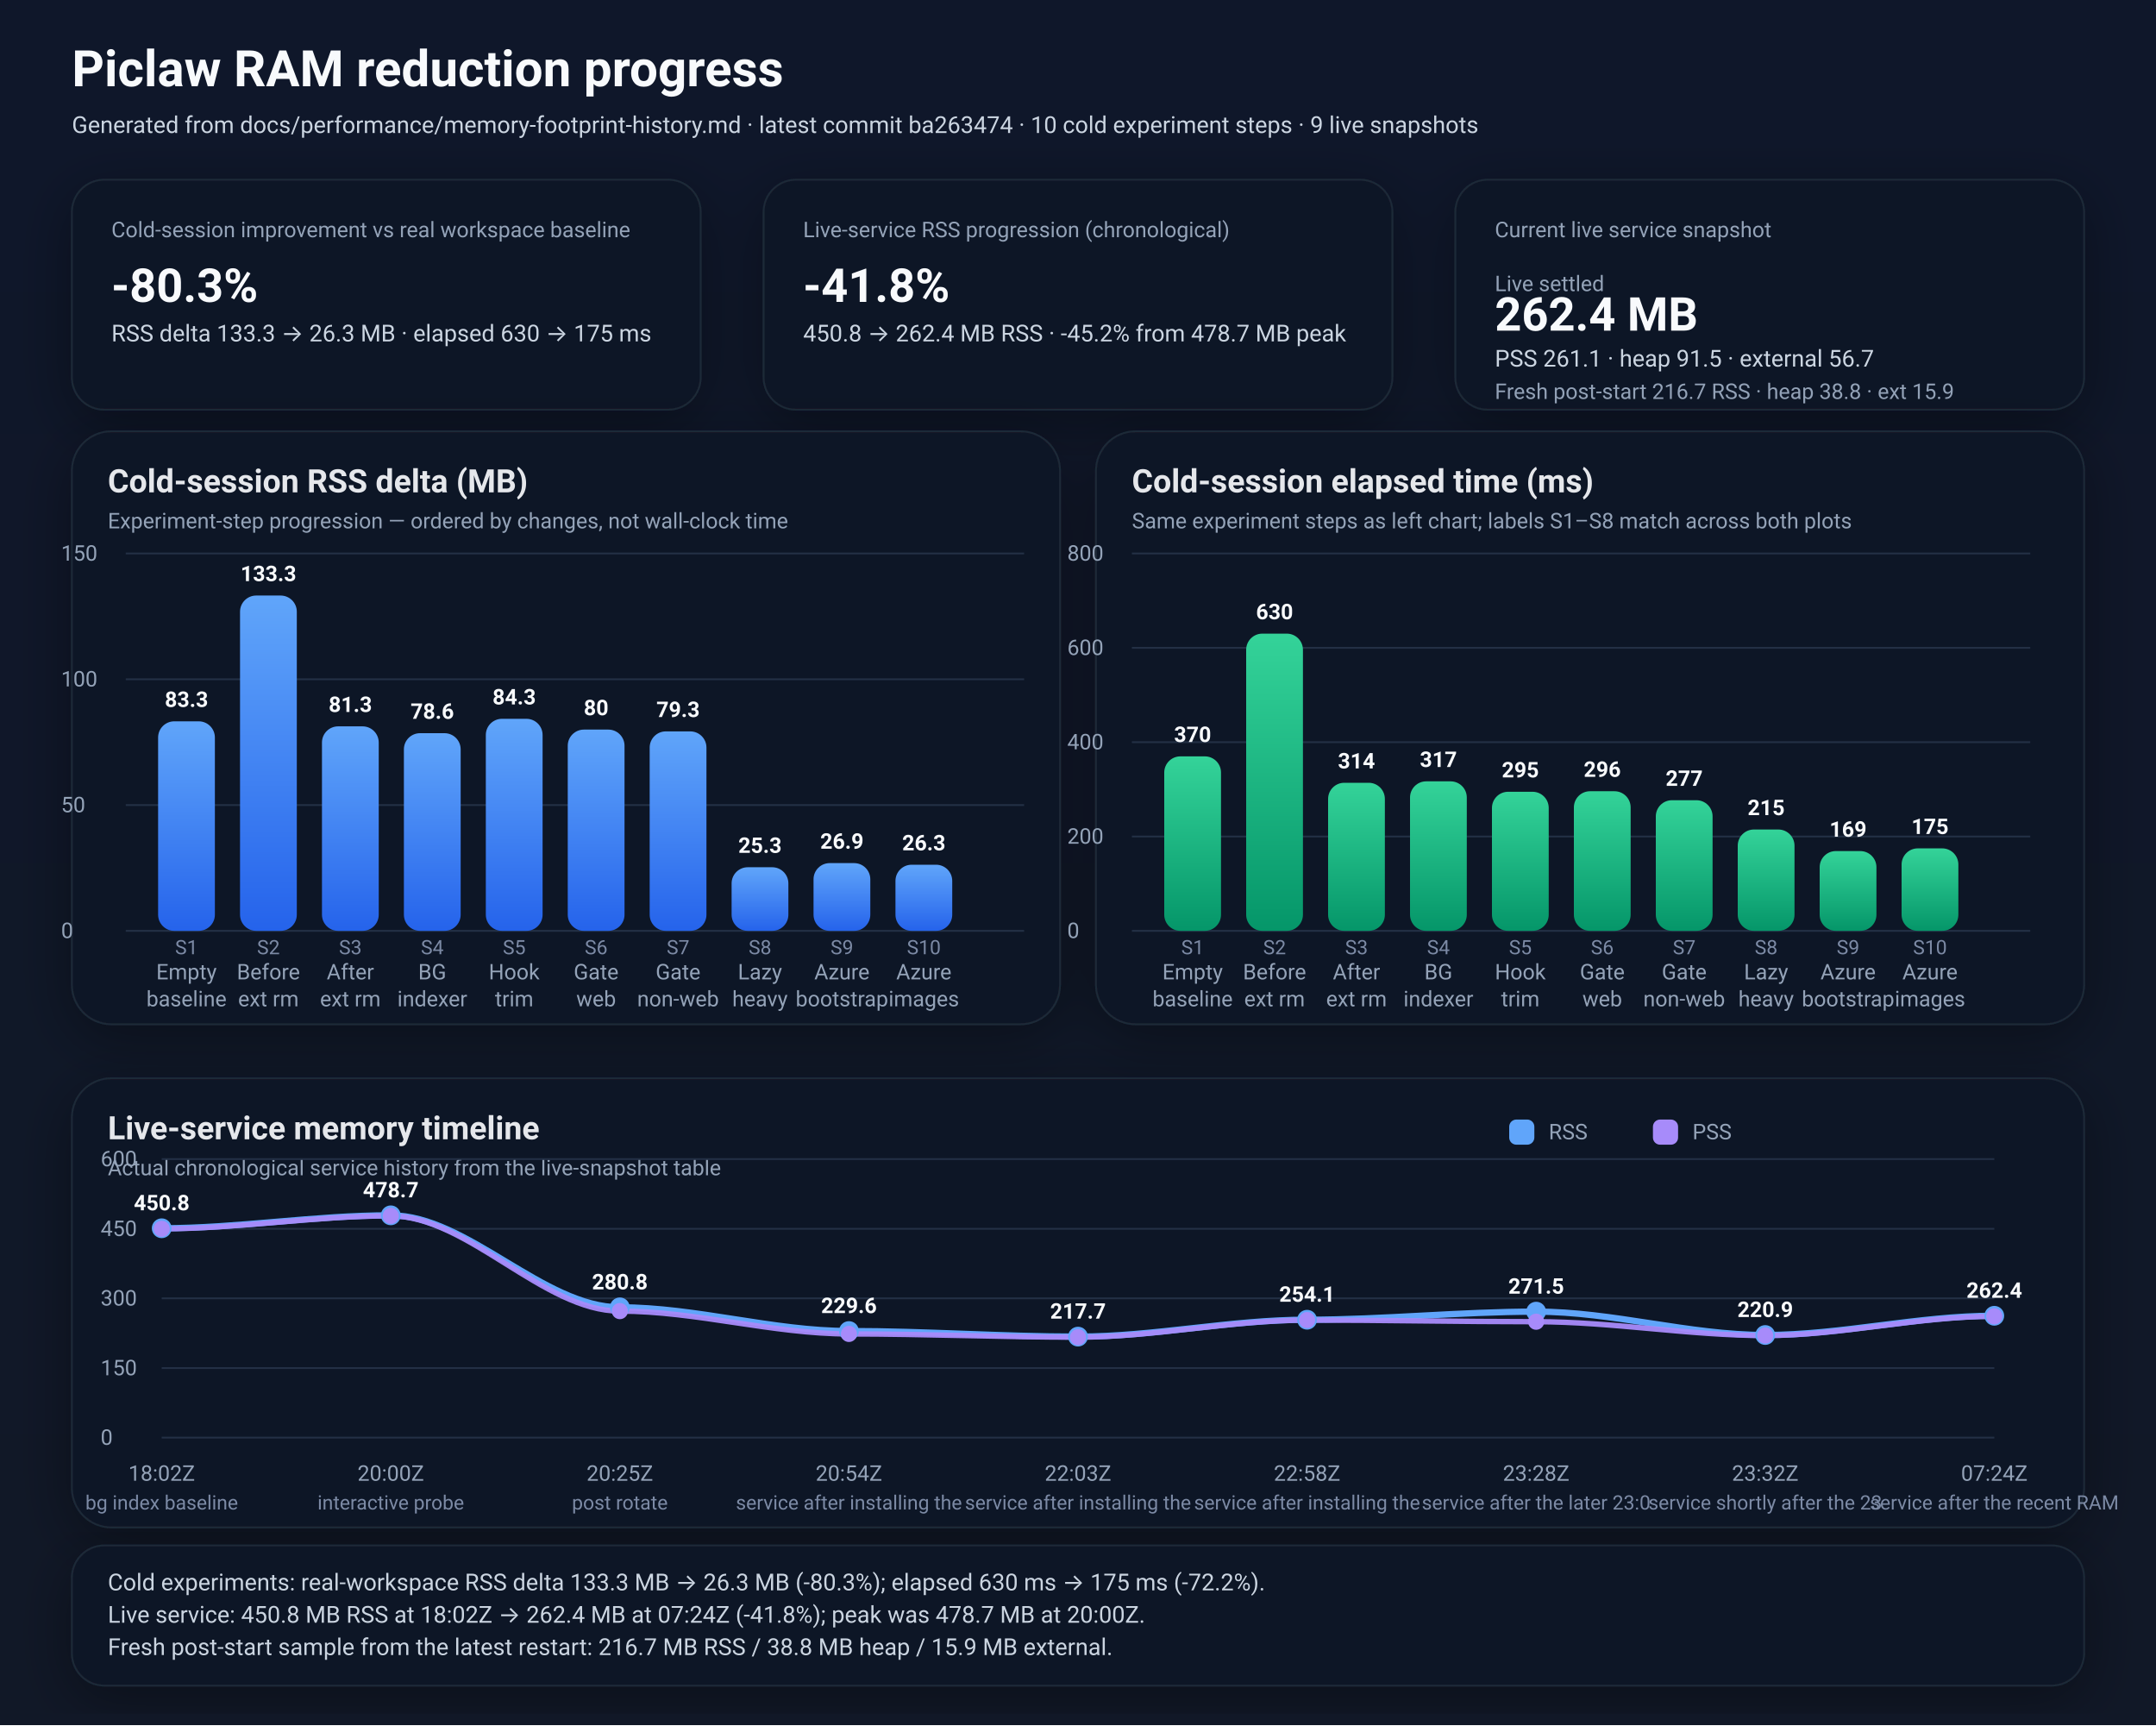
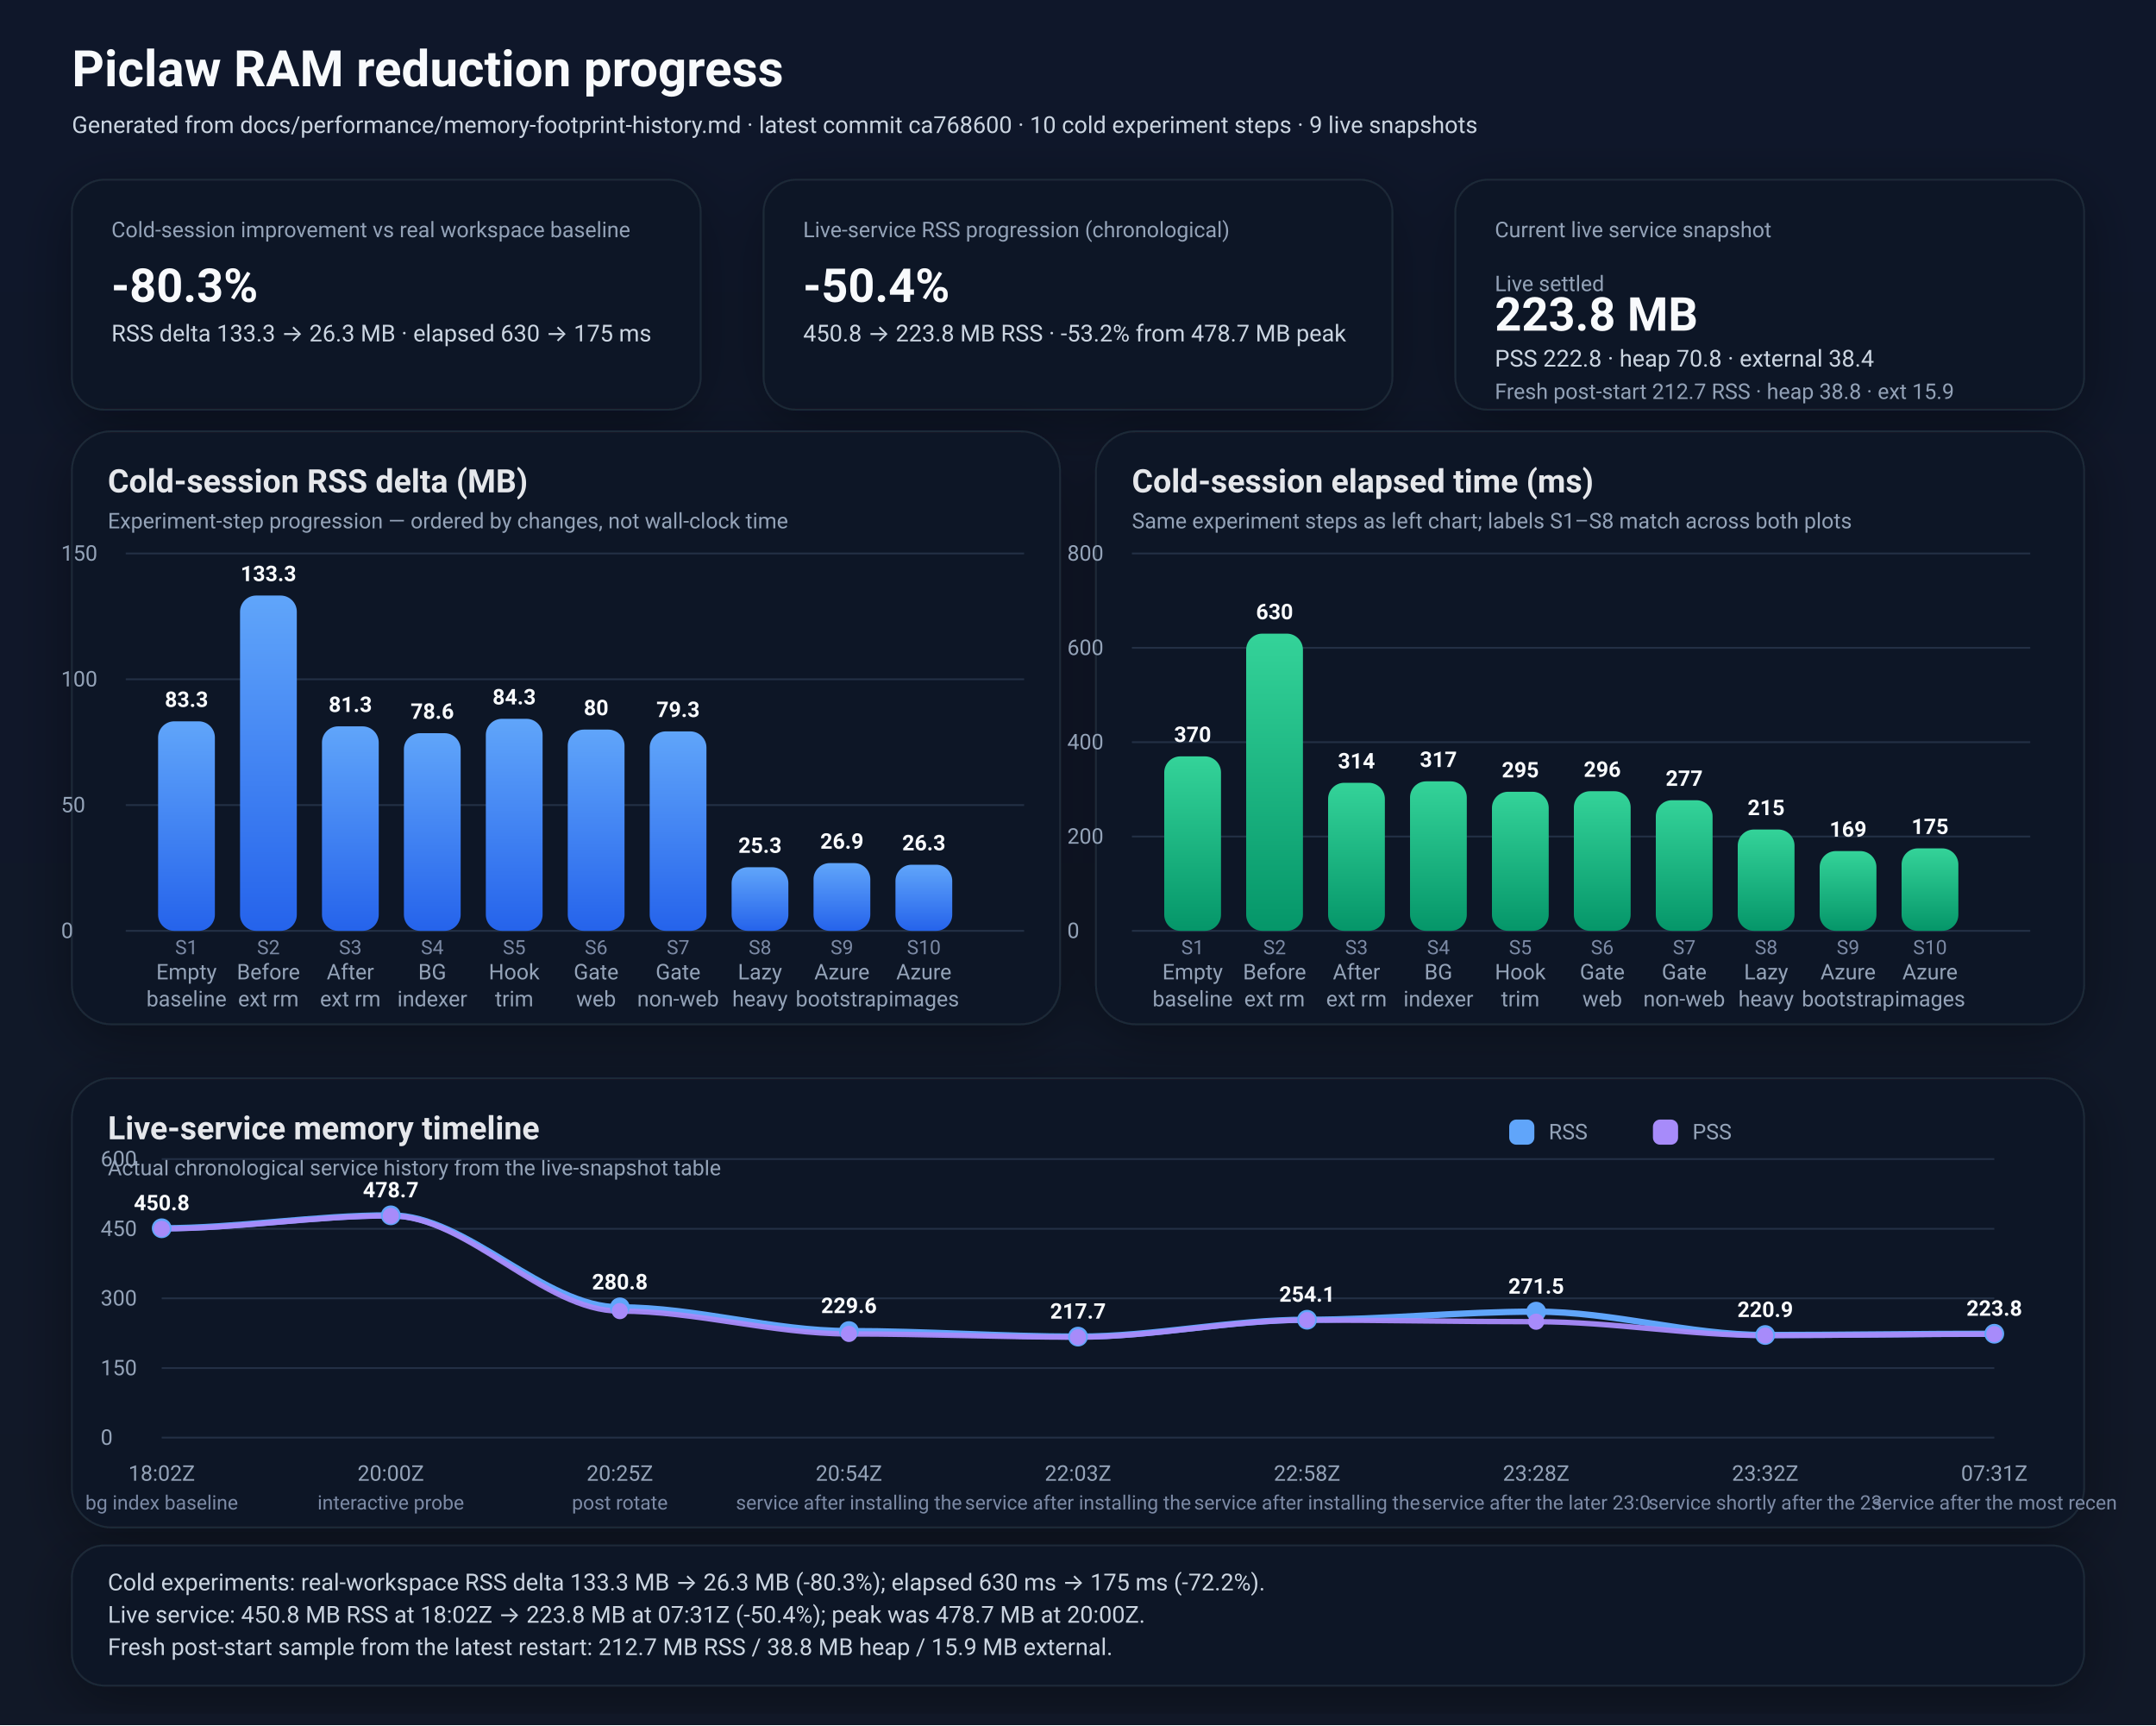
<svg xmlns="http://www.w3.org/2000/svg" width="1200" height="960" viewBox="0 0 1200 960" role="img" aria-labelledby="title desc">
  <defs>
    <linearGradient id="bg" x1="0" y1="0" x2="0" y2="1">
      <stop offset="0%" stop-color="#0f172a" />
      <stop offset="100%" stop-color="#111827" />
    </linearGradient>
    <linearGradient id="barBlue" x1="0" y1="0" x2="0" y2="1">
      <stop offset="0%" stop-color="#60a5fa" />
      <stop offset="100%" stop-color="#2563eb" />
    </linearGradient>
    <linearGradient id="barGreen" x1="0" y1="0" x2="0" y2="1">
      <stop offset="0%" stop-color="#34d399" />
      <stop offset="100%" stop-color="#059669" />
    </linearGradient>
    <filter id="shadow" x="-20%" y="-20%" width="140%" height="140%">
      <feDropShadow dx="0" dy="8" stdDeviation="16" flood-color="#000000" flood-opacity="0.35" />
    </filter>
    <style>
      .h1 { font: 700 28px ui-sans-serif, system-ui, -apple-system, Segoe UI, Roboto, sans-serif; fill: #f8fafc; }
      .h2 { font: 700 18px ui-sans-serif, system-ui, -apple-system, Segoe UI, Roboto, sans-serif; fill: #e5e7eb; }
      .body { font: 13px ui-sans-serif, system-ui, -apple-system, Segoe UI, Roboto, sans-serif; fill: #cbd5e1; }
      .small { font: 12px ui-sans-serif, system-ui, -apple-system, Segoe UI, Roboto, sans-serif; fill: #94a3b8; }
      .tiny { font: 11px ui-sans-serif, system-ui, -apple-system, Segoe UI, Roboto, sans-serif; fill: #7c8aa5; }
      .axis { font: 12px ui-sans-serif, system-ui, -apple-system, Segoe UI, Roboto, sans-serif; fill: #94a3b8; }
      .value { font: 700 12px ui-sans-serif, system-ui, -apple-system, Segoe UI, Roboto, sans-serif; fill: #f8fafc; }
      .metric { font: 700 26px ui-sans-serif, system-ui, -apple-system, Segoe UI, Roboto, sans-serif; fill: #f8fafc; }
    </style>
  </defs>
  <rect x="0" y="0" width="1200" height="960" fill="url(#bg)" />
  <text x="40" y="48" class="h1">Piclaw RAM reduction progress</text>
-   <text x="40" y="74" class="body">Generated from docs/performance/memory-footprint-history.md · latest commit ba263474 · 10 cold experiment steps · 9 live snapshots</text>
+   <text x="40" y="74" class="body">Generated from docs/performance/memory-footprint-history.md · latest commit ca768600 · 10 cold experiment steps · 9 live snapshots</text>
  <g filter="url(#shadow)">
    <rect x="40" y="100" width="350" height="128" rx="18" fill="#111827" stroke="#1f2937" />
    <rect x="425" y="100" width="350" height="128" rx="18" fill="#111827" stroke="#1f2937" />
    <rect x="810" y="100" width="350" height="128" rx="18" fill="#111827" stroke="#1f2937" />
  </g>
  <text x="62" y="132" class="small">Cold-session improvement vs real workspace baseline</text>
  <text x="62" y="168" class="metric" fill="#60a5fa">-80.3%</text>
  <text x="62" y="190" class="body">RSS delta 133.3 → 26.3 MB · elapsed 630 → 175 ms</text>
  <text x="447" y="132" class="small">Live-service RSS progression (chronological)</text>
-   <text x="447" y="168" class="metric" fill="#a78bfa">-41.8%</text>
-   <text x="447" y="190" class="body">450.8 → 262.4 MB RSS · -45.2% from 478.7 MB peak</text>
+   <text x="447" y="168" class="metric" fill="#a78bfa">-50.4%</text>
+   <text x="447" y="190" class="body">450.8 → 223.8 MB RSS · -53.2% from 478.7 MB peak</text>
  <text x="832" y="132" class="small">Current live service snapshot</text>
  <text x="832" y="162" class="small">Live settled</text>
-   <text x="832" y="184" class="metric">262.4 MB</text>
-   <text x="832" y="204" class="body">PSS 261.1 · heap 91.5 · external 56.7</text>
-   <text x="832" y="222" class="small">Fresh post-start 216.7 RSS · heap 38.8 · ext 15.9</text>
+   <text x="832" y="184" class="metric">223.8 MB</text>
+   <text x="832" y="204" class="body">PSS 222.8 · heap 70.8 · external 38.4</text>
+   <text x="832" y="222" class="small">Fresh post-start 212.7 RSS · heap 38.8 · ext 15.9</text>
  <g filter="url(#shadow)">
    <rect x="40" y="240" width="550" height="330" rx="22" fill="#111827" stroke="#1f2937" />
    <rect x="610" y="240" width="550" height="330" rx="22" fill="#111827" stroke="#1f2937" />
  </g>
  <text x="60" y="274" class="h2">Cold-session RSS delta (MB)</text>
  <text x="60" y="294" class="small">Experiment-step progression — ordered by changes, not wall-clock time</text>
  <text x="630" y="274" class="h2">Cold-session elapsed time (ms)</text>
  <text x="630" y="294" class="small">Same experiment steps as left chart; labels S1–S8 match across both plots</text>
  <line x1="70" y1="518.0" x2="570" y2="518.0" stroke="#233045" stroke-width="1" />
  <text x="34" y="522.0" class="axis">0</text>
  <line x1="70" y1="448.0" x2="570" y2="448.0" stroke="#233045" stroke-width="1" />
  <text x="34" y="452.0" class="axis">50</text>
  <line x1="70" y1="378.0" x2="570" y2="378.0" stroke="#233045" stroke-width="1" />
  <text x="34" y="382.0" class="axis">100</text>
  <line x1="70" y1="308.0" x2="570" y2="308.0" stroke="#233045" stroke-width="1" />
  <text x="34" y="312.0" class="axis">150</text>
  <line x1="630" y1="518.0" x2="1130" y2="518.0" stroke="#233045" stroke-width="1" />
  <text x="594" y="522.0" class="axis">0</text>
  <line x1="630" y1="465.5" x2="1130" y2="465.5" stroke="#233045" stroke-width="1" />
  <text x="594" y="469.5" class="axis">200</text>
  <line x1="630" y1="413.0" x2="1130" y2="413.0" stroke="#233045" stroke-width="1" />
  <text x="594" y="417.0" class="axis">400</text>
  <line x1="630" y1="360.5" x2="1130" y2="360.5" stroke="#233045" stroke-width="1" />
  <text x="594" y="364.5" class="axis">600</text>
  <line x1="630" y1="308.0" x2="1130" y2="308.0" stroke="#233045" stroke-width="1" />
  <text x="594" y="312.0" class="axis">800</text>
  <rect x="88.0" y="401.4" width="31.6" height="116.6" rx="9" fill="url(#barBlue)" />
  <text x="103.8" y="393.4" text-anchor="middle" class="value">83.3</text>
  <text x="103.8" y="531" text-anchor="middle" class="tiny">S1</text>
  <text x="103.8" y="545" text-anchor="middle" class="small">Empty</text>
  <text x="103.8" y="560" text-anchor="middle" class="small">baseline</text>
  <rect x="133.6" y="331.4" width="31.6" height="186.6" rx="9" fill="url(#barBlue)" />
  <text x="149.4" y="323.4" text-anchor="middle" class="value">133.3</text>
  <text x="149.4" y="531" text-anchor="middle" class="tiny">S2</text>
  <text x="149.4" y="545" text-anchor="middle" class="small">Before</text>
  <text x="149.4" y="560" text-anchor="middle" class="small">ext rm</text>
  <rect x="179.2" y="404.2" width="31.6" height="113.8" rx="9" fill="url(#barBlue)" />
  <text x="195.0" y="396.2" text-anchor="middle" class="value">81.3</text>
  <text x="195.0" y="531" text-anchor="middle" class="tiny">S3</text>
  <text x="195.0" y="545" text-anchor="middle" class="small">After</text>
  <text x="195.0" y="560" text-anchor="middle" class="small">ext rm</text>
  <rect x="224.8" y="408.0" width="31.6" height="110.0" rx="9" fill="url(#barBlue)" />
  <text x="240.6" y="400.0" text-anchor="middle" class="value">78.6</text>
  <text x="240.6" y="531" text-anchor="middle" class="tiny">S4</text>
  <text x="240.6" y="545" text-anchor="middle" class="small">BG</text>
  <text x="240.6" y="560" text-anchor="middle" class="small">indexer</text>
  <rect x="270.4" y="400.0" width="31.6" height="118.0" rx="9" fill="url(#barBlue)" />
  <text x="286.2" y="392.0" text-anchor="middle" class="value">84.3</text>
  <text x="286.2" y="531" text-anchor="middle" class="tiny">S5</text>
  <text x="286.2" y="545" text-anchor="middle" class="small">Hook</text>
  <text x="286.2" y="560" text-anchor="middle" class="small">trim</text>
  <rect x="316.0" y="406.0" width="31.6" height="112.0" rx="9" fill="url(#barBlue)" />
  <text x="331.8" y="398.0" text-anchor="middle" class="value">80</text>
  <text x="331.8" y="531" text-anchor="middle" class="tiny">S6</text>
  <text x="331.8" y="545" text-anchor="middle" class="small">Gate</text>
  <text x="331.8" y="560" text-anchor="middle" class="small">web</text>
  <rect x="361.6" y="407.0" width="31.6" height="111.0" rx="9" fill="url(#barBlue)" />
  <text x="377.4" y="399.0" text-anchor="middle" class="value">79.3</text>
  <text x="377.4" y="531" text-anchor="middle" class="tiny">S7</text>
  <text x="377.4" y="545" text-anchor="middle" class="small">Gate</text>
  <text x="377.4" y="560" text-anchor="middle" class="small">non-web</text>
  <rect x="407.2" y="482.6" width="31.6" height="35.4" rx="9" fill="url(#barBlue)" />
  <text x="423.0" y="474.6" text-anchor="middle" class="value">25.3</text>
  <text x="423.0" y="531" text-anchor="middle" class="tiny">S8</text>
  <text x="423.0" y="545" text-anchor="middle" class="small">Lazy</text>
  <text x="423.0" y="560" text-anchor="middle" class="small">heavy</text>
  <rect x="452.8" y="480.3" width="31.6" height="37.7" rx="9" fill="url(#barBlue)" />
  <text x="468.6" y="472.3" text-anchor="middle" class="value">26.9</text>
  <text x="468.6" y="531" text-anchor="middle" class="tiny">S9</text>
  <text x="468.6" y="545" text-anchor="middle" class="small">Azure</text>
  <text x="468.6" y="560" text-anchor="middle" class="small">bootstrap</text>
  <rect x="498.4" y="481.2" width="31.6" height="36.8" rx="9" fill="url(#barBlue)" />
  <text x="514.2" y="473.2" text-anchor="middle" class="value">26.3</text>
  <text x="514.2" y="531" text-anchor="middle" class="tiny">S10</text>
  <text x="514.2" y="545" text-anchor="middle" class="small">Azure</text>
  <text x="514.2" y="560" text-anchor="middle" class="small">images</text>
  <rect x="648.0" y="420.9" width="31.6" height="97.1" rx="9" fill="url(#barGreen)" />
  <text x="663.8" y="412.9" text-anchor="middle" class="value">370</text>
  <text x="663.8" y="531" text-anchor="middle" class="tiny">S1</text>
  <text x="663.8" y="545" text-anchor="middle" class="small">Empty</text>
  <text x="663.8" y="560" text-anchor="middle" class="small">baseline</text>
  <rect x="693.6" y="352.6" width="31.6" height="165.4" rx="9" fill="url(#barGreen)" />
  <text x="709.4" y="344.6" text-anchor="middle" class="value">630</text>
  <text x="709.4" y="531" text-anchor="middle" class="tiny">S2</text>
  <text x="709.4" y="545" text-anchor="middle" class="small">Before</text>
  <text x="709.4" y="560" text-anchor="middle" class="small">ext rm</text>
  <rect x="739.2" y="435.6" width="31.6" height="82.4" rx="9" fill="url(#barGreen)" />
  <text x="755.0" y="427.6" text-anchor="middle" class="value">314</text>
  <text x="755.0" y="531" text-anchor="middle" class="tiny">S3</text>
  <text x="755.0" y="545" text-anchor="middle" class="small">After</text>
  <text x="755.0" y="560" text-anchor="middle" class="small">ext rm</text>
  <rect x="784.8" y="434.8" width="31.6" height="83.2" rx="9" fill="url(#barGreen)" />
  <text x="800.6" y="426.8" text-anchor="middle" class="value">317</text>
  <text x="800.6" y="531" text-anchor="middle" class="tiny">S4</text>
  <text x="800.6" y="545" text-anchor="middle" class="small">BG</text>
  <text x="800.6" y="560" text-anchor="middle" class="small">indexer</text>
  <rect x="830.4" y="440.6" width="31.6" height="77.4" rx="9" fill="url(#barGreen)" />
  <text x="846.2" y="432.6" text-anchor="middle" class="value">295</text>
  <text x="846.2" y="531" text-anchor="middle" class="tiny">S5</text>
  <text x="846.2" y="545" text-anchor="middle" class="small">Hook</text>
  <text x="846.2" y="560" text-anchor="middle" class="small">trim</text>
  <rect x="876.0" y="440.3" width="31.6" height="77.7" rx="9" fill="url(#barGreen)" />
  <text x="891.8" y="432.3" text-anchor="middle" class="value">296</text>
  <text x="891.8" y="531" text-anchor="middle" class="tiny">S6</text>
  <text x="891.8" y="545" text-anchor="middle" class="small">Gate</text>
  <text x="891.8" y="560" text-anchor="middle" class="small">web</text>
  <rect x="921.6" y="445.3" width="31.6" height="72.7" rx="9" fill="url(#barGreen)" />
  <text x="937.4" y="437.3" text-anchor="middle" class="value">277</text>
  <text x="937.4" y="531" text-anchor="middle" class="tiny">S7</text>
  <text x="937.4" y="545" text-anchor="middle" class="small">Gate</text>
  <text x="937.4" y="560" text-anchor="middle" class="small">non-web</text>
  <rect x="967.2" y="461.6" width="31.6" height="56.4" rx="9" fill="url(#barGreen)" />
  <text x="983.0" y="453.6" text-anchor="middle" class="value">215</text>
  <text x="983.0" y="531" text-anchor="middle" class="tiny">S8</text>
  <text x="983.0" y="545" text-anchor="middle" class="small">Lazy</text>
  <text x="983.0" y="560" text-anchor="middle" class="small">heavy</text>
  <rect x="1012.8" y="473.6" width="31.6" height="44.4" rx="9" fill="url(#barGreen)" />
  <text x="1028.6" y="465.6" text-anchor="middle" class="value">169</text>
  <text x="1028.6" y="531" text-anchor="middle" class="tiny">S9</text>
  <text x="1028.6" y="545" text-anchor="middle" class="small">Azure</text>
  <text x="1028.6" y="560" text-anchor="middle" class="small">bootstrap</text>
  <rect x="1058.4" y="472.1" width="31.6" height="45.9" rx="9" fill="url(#barGreen)" />
  <text x="1074.2" y="464.1" text-anchor="middle" class="value">175</text>
  <text x="1074.2" y="531" text-anchor="middle" class="tiny">S10</text>
  <text x="1074.2" y="545" text-anchor="middle" class="small">Azure</text>
  <text x="1074.2" y="560" text-anchor="middle" class="small">images</text>
  <g filter="url(#shadow)">
    <rect x="40" y="600" width="1120" height="250" rx="22" fill="#111827" stroke="#1f2937" />
  </g>
  <text x="60" y="634" class="h2">Live-service memory timeline</text>
  <text x="60" y="654" class="small">Actual chronological service history from the live-snapshot table</text>
  <rect x="840" y="623" width="14" height="14" rx="4" fill="#60a5fa" />
  <text x="862" y="634" class="small">RSS</text>
  <rect x="920" y="623" width="14" height="14" rx="4" fill="#a78bfa" />
  <text x="942" y="634" class="small">PSS</text>
  <line x1="90" y1="800.0" x2="1110" y2="800.0" stroke="#233045" stroke-width="1" />
  <text x="56" y="804.0" class="axis">0</text>
  <line x1="90" y1="761.3" x2="1110" y2="761.3" stroke="#233045" stroke-width="1" />
  <text x="56" y="765.3" class="axis">150</text>
  <line x1="90" y1="722.5" x2="1110" y2="722.5" stroke="#233045" stroke-width="1" />
  <text x="56" y="726.5" class="axis">300</text>
  <line x1="90" y1="683.8" x2="1110" y2="683.8" stroke="#233045" stroke-width="1" />
  <text x="56" y="687.8" class="axis">450</text>
  <line x1="90" y1="645.0" x2="1110" y2="645.0" stroke="#233045" stroke-width="1" />
  <text x="56" y="649.0" class="axis">600</text>
-   <path d="M 90.0 683.5 C 132.5 683.5, 175.0 676.3, 217.5 676.3 C 260.0 676.3, 302.5 727.5, 345.0 727.5 C 387.5 727.5, 430.0 740.7, 472.5 740.7 C 515.0 740.7, 557.5 743.8, 600.0 743.8 C 642.5 743.8, 685.0 734.4, 727.5 734.4 C 770.0 734.4, 812.5 729.9, 855.0 729.9 C 897.5 729.9, 940.0 742.9, 982.5 742.9 C 1025.0 742.9, 1067.5 732.2, 1110.0 732.2" fill="none" stroke="#60a5fa" stroke-width="3.5" stroke-linecap="round" stroke-linejoin="round" />
-   <path d="M 90.0 683.8 C 132.5 683.8, 175.0 676.6, 217.5 676.6 C 260.0 676.6, 302.5 729.6, 345.0 729.6 C 387.5 729.6, 430.0 742.3, 472.5 742.3 C 515.0 742.3, 557.5 744.1, 600.0 744.1 C 642.5 744.1, 685.0 734.6, 727.5 734.6 C 770.0 734.6, 812.5 735.5, 855.0 735.5 C 897.5 735.5, 940.0 743.2, 982.5 743.2 C 1025.0 743.2, 1067.5 732.5, 1110.0 732.5" fill="none" stroke="#a78bfa" stroke-width="3" stroke-linecap="round" stroke-linejoin="round" opacity="0.95" />
+   <path d="M 90.0 683.5 C 132.5 683.5, 175.0 676.3, 217.5 676.3 C 260.0 676.3, 302.5 727.5, 345.0 727.5 C 387.5 727.5, 430.0 740.7, 472.5 740.7 C 515.0 740.7, 557.5 743.8, 600.0 743.8 C 642.5 743.8, 685.0 734.4, 727.5 734.4 C 770.0 734.4, 812.5 729.9, 855.0 729.9 C 897.5 729.9, 940.0 742.9, 982.5 742.9 C 1025.0 742.9, 1067.5 742.2, 1110.0 742.2" fill="none" stroke="#60a5fa" stroke-width="3.5" stroke-linecap="round" stroke-linejoin="round" />
+   <path d="M 90.0 683.8 C 132.5 683.8, 175.0 676.6, 217.5 676.6 C 260.0 676.6, 302.5 729.6, 345.0 729.6 C 387.5 729.6, 430.0 742.3, 472.5 742.3 C 515.0 742.3, 557.5 744.1, 600.0 744.1 C 642.5 744.1, 685.0 734.6, 727.5 734.6 C 770.0 734.6, 812.5 735.5, 855.0 735.5 C 897.5 735.5, 940.0 743.2, 982.5 743.2 C 1025.0 743.2, 1067.5 742.4, 1110.0 742.4" fill="none" stroke="#a78bfa" stroke-width="3" stroke-linecap="round" stroke-linejoin="round" opacity="0.95" />
  <circle cx="90.0" cy="683.5" r="5.5" fill="#60a5fa" />
  <circle cx="90.0" cy="683.8" r="4.5" fill="#a78bfa" />
  <text x="90.0" y="673.5" text-anchor="middle" class="value">450.8</text>
  <text x="90.0" y="824" text-anchor="middle" class="small">18:02Z</text>
  <text x="90.0" y="840" text-anchor="middle" class="tiny">bg index baseline</text>
  <circle cx="217.5" cy="676.3" r="5.5" fill="#60a5fa" />
  <circle cx="217.5" cy="676.6" r="4.5" fill="#a78bfa" />
  <text x="217.5" y="666.3" text-anchor="middle" class="value">478.7</text>
  <text x="217.5" y="824" text-anchor="middle" class="small">20:00Z</text>
  <text x="217.5" y="840" text-anchor="middle" class="tiny">interactive probe</text>
  <circle cx="345.0" cy="727.5" r="5.5" fill="#60a5fa" />
  <circle cx="345.0" cy="729.6" r="4.5" fill="#a78bfa" />
  <text x="345.0" y="717.5" text-anchor="middle" class="value">280.8</text>
  <text x="345.0" y="824" text-anchor="middle" class="small">20:25Z</text>
  <text x="345.0" y="840" text-anchor="middle" class="tiny">post rotate</text>
  <circle cx="472.5" cy="740.7" r="5.5" fill="#60a5fa" />
  <circle cx="472.5" cy="742.3" r="4.5" fill="#a78bfa" />
  <text x="472.5" y="730.7" text-anchor="middle" class="value">229.6</text>
  <text x="472.5" y="824" text-anchor="middle" class="small">20:54Z</text>
  <text x="472.5" y="840" text-anchor="middle" class="tiny">service after installing the</text>
  <circle cx="600.0" cy="743.8" r="5.5" fill="#60a5fa" />
  <circle cx="600.0" cy="744.1" r="4.5" fill="#a78bfa" />
  <text x="600.0" y="733.8" text-anchor="middle" class="value">217.7</text>
  <text x="600.0" y="824" text-anchor="middle" class="small">22:03Z</text>
  <text x="600.0" y="840" text-anchor="middle" class="tiny">service after installing the</text>
  <circle cx="727.5" cy="734.4" r="5.5" fill="#60a5fa" />
  <circle cx="727.5" cy="734.6" r="4.5" fill="#a78bfa" />
  <text x="727.5" y="724.4" text-anchor="middle" class="value">254.1</text>
  <text x="727.5" y="824" text-anchor="middle" class="small">22:58Z</text>
  <text x="727.5" y="840" text-anchor="middle" class="tiny">service after installing the</text>
  <circle cx="855.0" cy="729.9" r="5.5" fill="#60a5fa" />
  <circle cx="855.0" cy="735.5" r="4.5" fill="#a78bfa" />
  <text x="855.0" y="719.9" text-anchor="middle" class="value">271.5</text>
  <text x="855.0" y="824" text-anchor="middle" class="small">23:28Z</text>
  <text x="855.0" y="840" text-anchor="middle" class="tiny">service after the later 23:0</text>
  <circle cx="982.5" cy="742.9" r="5.5" fill="#60a5fa" />
  <circle cx="982.5" cy="743.2" r="4.5" fill="#a78bfa" />
  <text x="982.5" y="732.9" text-anchor="middle" class="value">220.9</text>
  <text x="982.5" y="824" text-anchor="middle" class="small">23:32Z</text>
  <text x="982.5" y="840" text-anchor="middle" class="tiny">service shortly after the 23</text>
-   <circle cx="1110.0" cy="732.2" r="5.5" fill="#60a5fa" />
-   <circle cx="1110.0" cy="732.5" r="4.5" fill="#a78bfa" />
-   <text x="1110.0" y="722.2" text-anchor="middle" class="value">262.4</text>
-   <text x="1110.0" y="824" text-anchor="middle" class="small">07:24Z</text>
-   <text x="1110.0" y="840" text-anchor="middle" class="tiny">service after the recent RAM</text>
+   <circle cx="1110.0" cy="742.2" r="5.5" fill="#60a5fa" />
+   <circle cx="1110.0" cy="742.4" r="4.5" fill="#a78bfa" />
+   <text x="1110.0" y="732.2" text-anchor="middle" class="value">223.8</text>
+   <text x="1110.0" y="824" text-anchor="middle" class="small">07:31Z</text>
+   <text x="1110.0" y="840" text-anchor="middle" class="tiny">service after the most recen</text>
  <g filter="url(#shadow)">
    <rect x="40" y="860" width="1120" height="78" rx="18" fill="#111827" stroke="#1f2937" />
  </g>
  <text x="60" y="885" class="body">Cold experiments: real-workspace RSS delta 133.3 MB → 26.3 MB (-80.3%); elapsed 630 ms → 175 ms (-72.2%).</text>
-   <text x="60" y="903" class="body">Live service: 450.8 MB RSS at 18:02Z → 262.4 MB at 07:24Z (-41.8%); peak was 478.7 MB at 20:00Z.</text>
-   <text x="60" y="921" class="body">Fresh post-start sample from the latest restart: 216.7 MB RSS / 38.8 MB heap / 15.9 MB external.</text>
+   <text x="60" y="903" class="body">Live service: 450.8 MB RSS at 18:02Z → 223.8 MB at 07:31Z (-50.4%); peak was 478.7 MB at 20:00Z.</text>
+   <text x="60" y="921" class="body">Fresh post-start sample from the latest restart: 212.7 MB RSS / 38.8 MB heap / 15.9 MB external.</text>
</svg>
